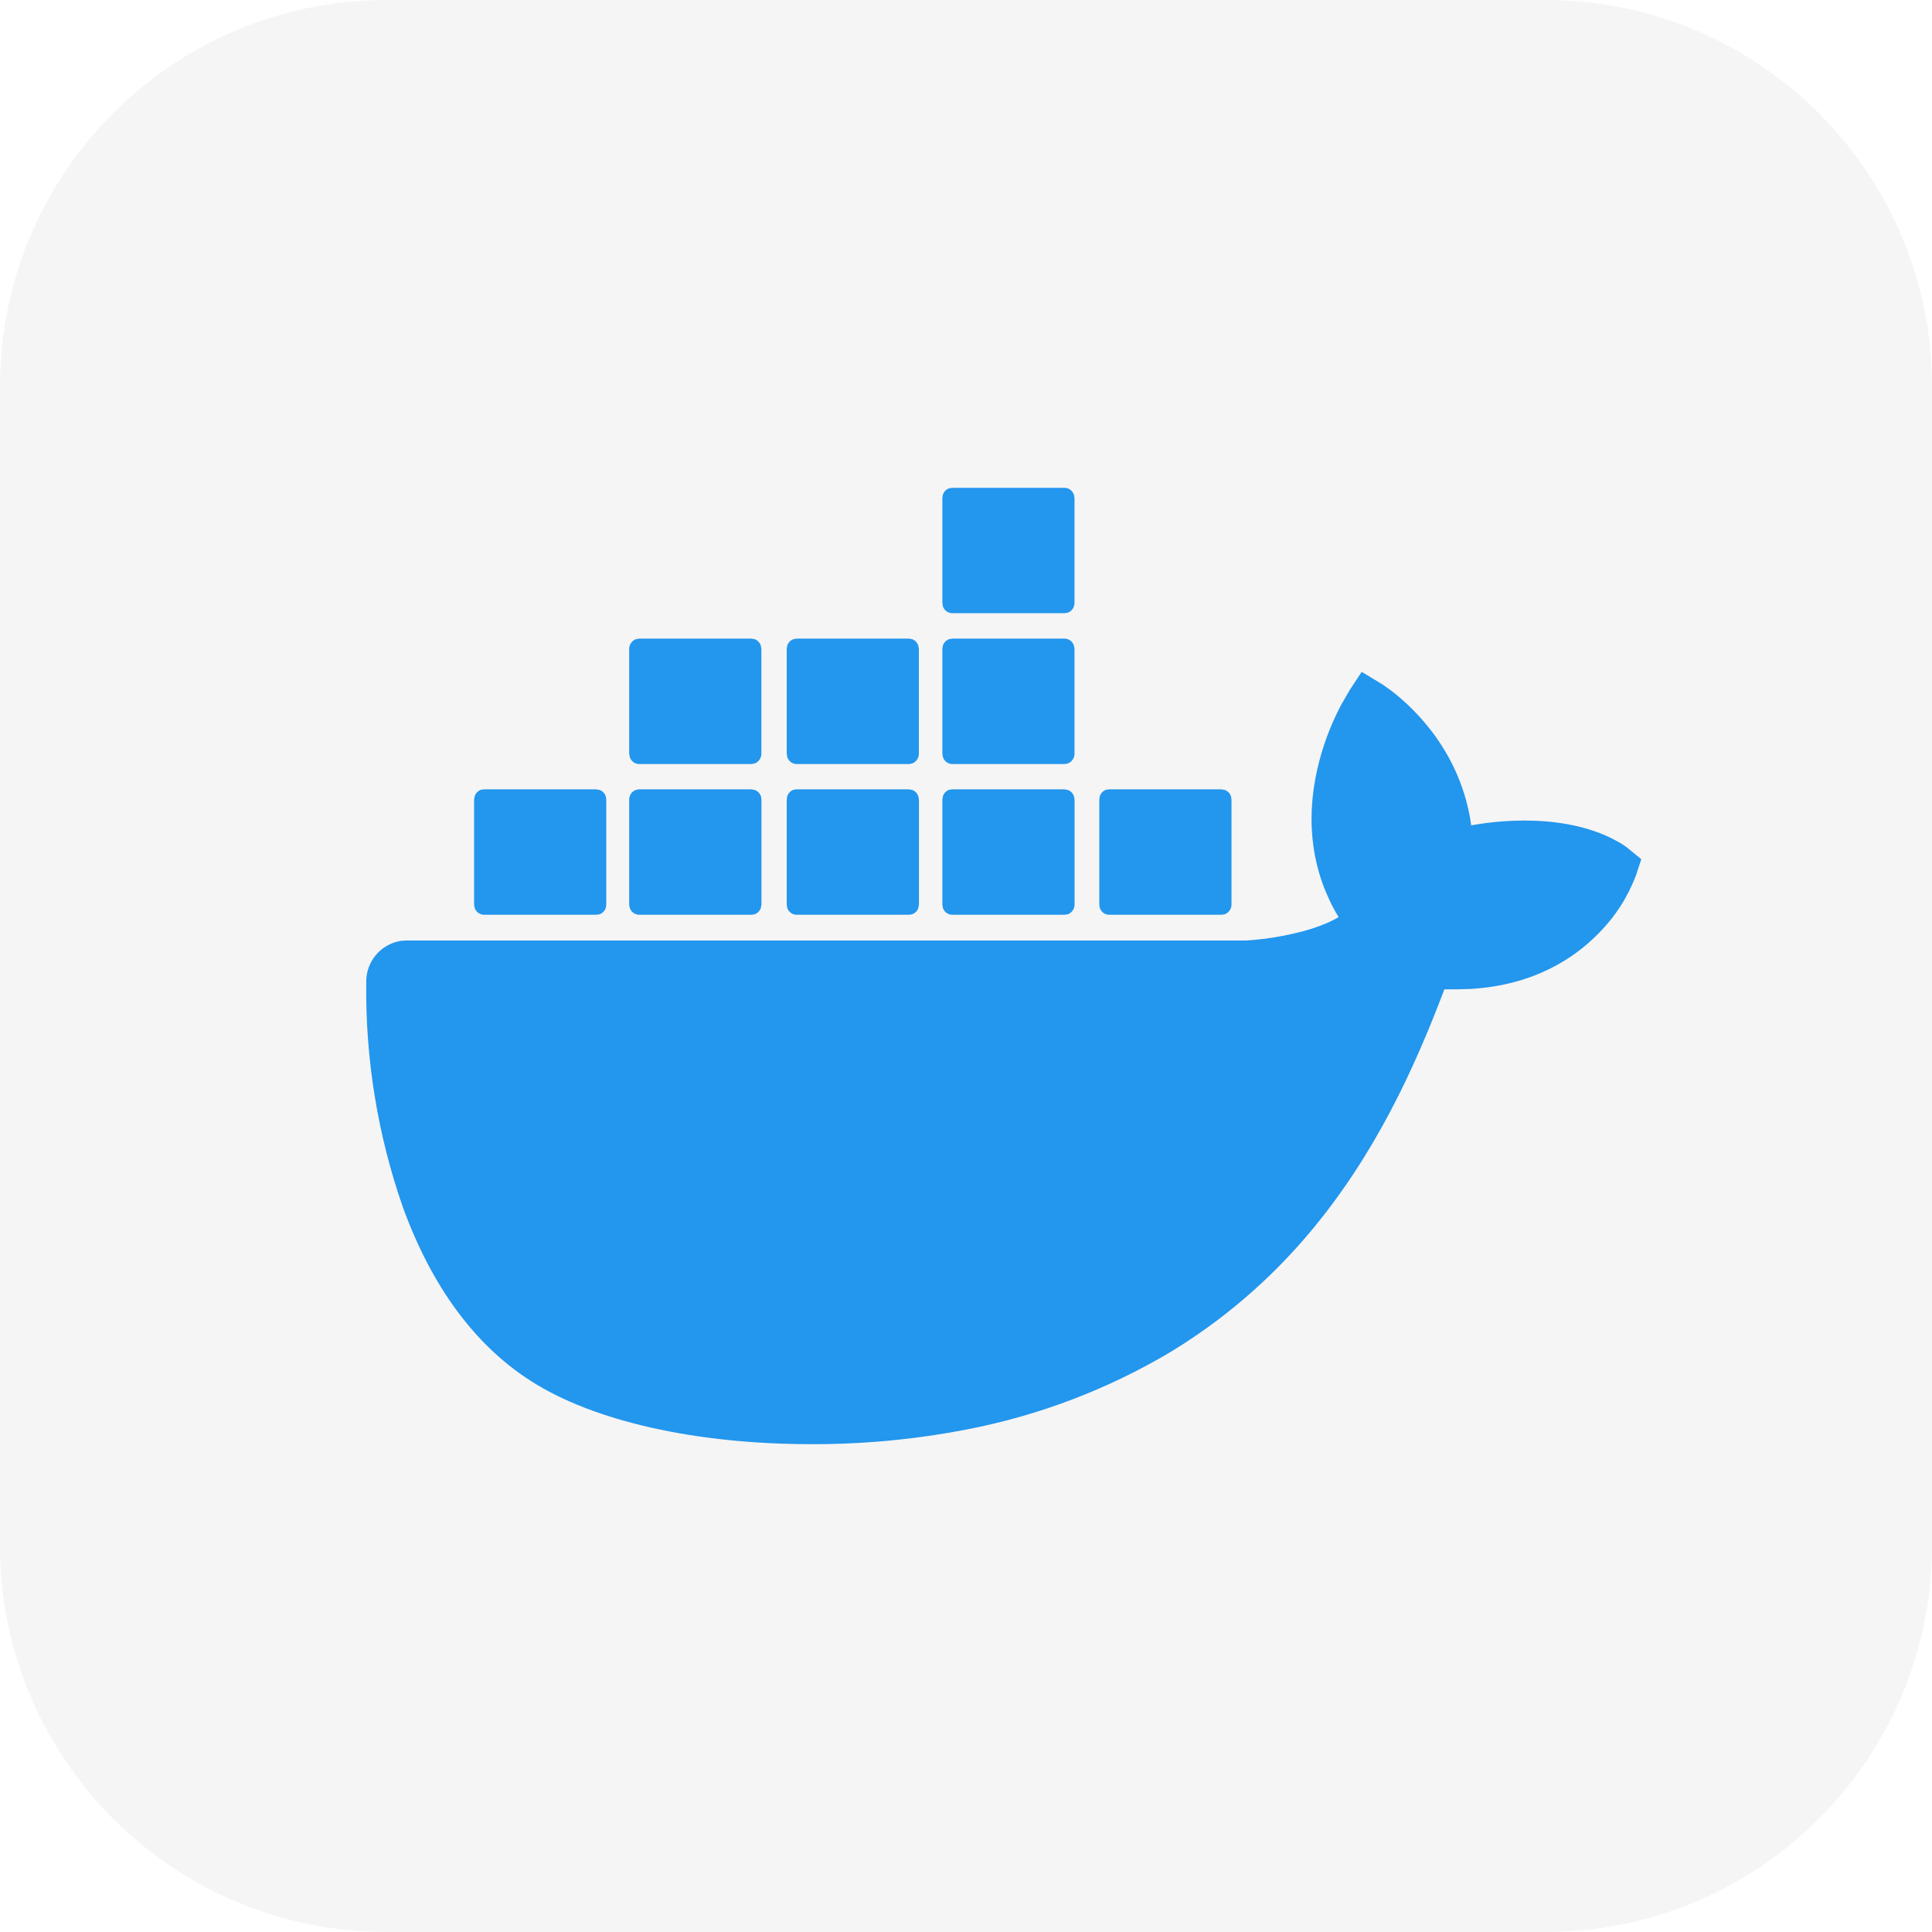
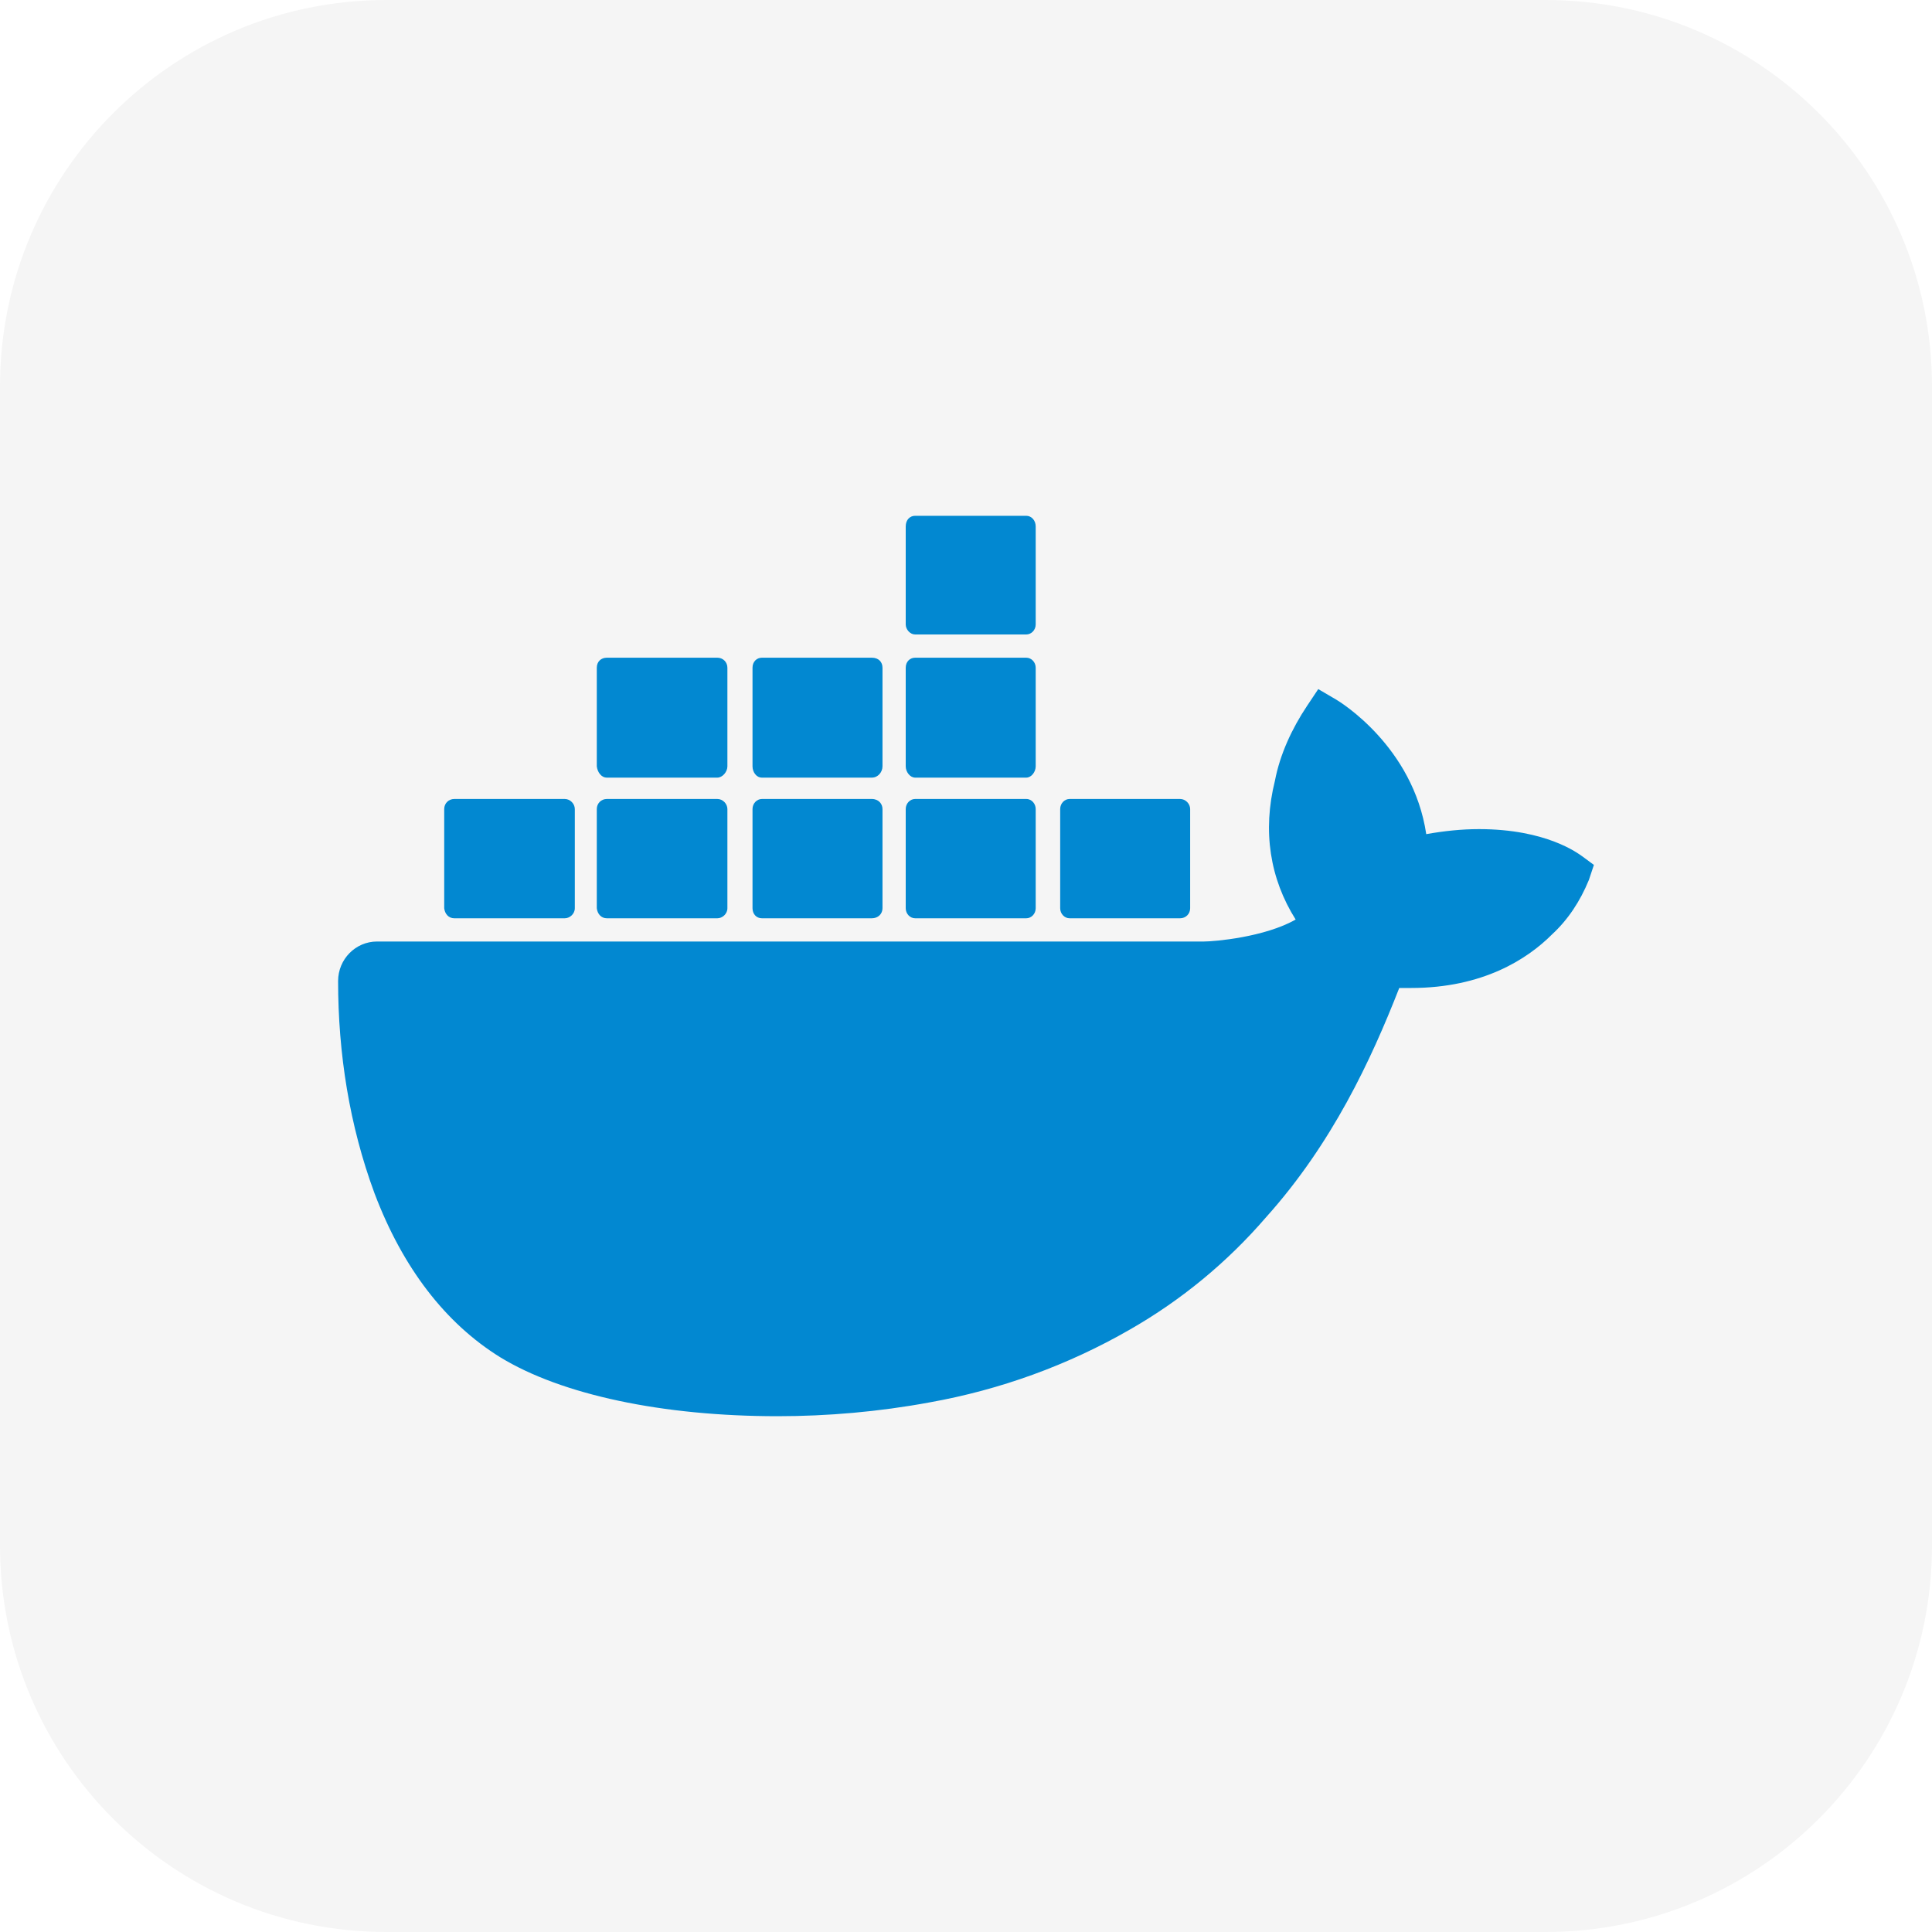
<svg xmlns="http://www.w3.org/2000/svg" viewBox="0 0 256 256" width="256" height="256">
  <defs>
    <clipPath id="bgc">
      <rect width="256" height="256" rx="51.2" />
    </clipPath>
  </defs>
  <rect width="256" height="256" rx="51.2" fill="#f5f5f5" />
-   <g opacity="1" transform="translate(133,128) rotate(0)">
-     <svg x="-84.48" y="-84.48" width="168.96" height="168.96" viewBox="0 0 16 16">
-       <g id="SVGRepo_bgCarrier" stroke-width="0" />
-       <g id="SVGRepo_tracerCarrier" stroke-linecap="round" stroke-linejoin="round" />
-       <g id="SVGRepo_iconCarrier">
-         <path fill="#2396ED" d="M12.342 4.536l.15-.227.262.159.116.083c.28.216.869.768.996 1.684.223-.04.448-.06.673-.06.534 0 .893.124 1.097.227l.105.057.068.045.191.156-.066.2a2.044 2.044 0 01-.47.73c-.29.299-.8.652-1.609.698l-.178.005h-.148c-.37.977-.867 2.078-1.702 3.066a7.081 7.081 0 01-1.74 1.488 7.941 7.941 0 01-2.549.968c-.644.125-1.298.187-1.953.185-1.45 0-2.73-.288-3.517-.792-.703-.449-1.243-1.182-1.606-2.177a8.25 8.25 0 01-.461-2.83.516.516 0 01.432-.516l.068-.005h10.54l.092-.007.149-.016c.256-.034.646-.11.92-.27-.328-.543-.421-1.178-.268-1.854a3.3 3.3 0 01.3-.81l.108-.187zM2.89 5.784l.04.007a.127.127 0 01.077.082l.006.04v1.315l-.006.041a.127.127 0 01-.078.082l-.039.006H1.478a.124.124 0 01-.117-.088l-.007-.04V5.912l.007-.04a.127.127 0 01.078-.083l.039-.006H2.89zm1.947 0l.039.007a.127.127 0 01.078.082l.006.04v1.315l-.007.041a.127.127 0 01-.078.082l-.039.006H3.424a.125.125 0 01-.117-.088L3.3 7.23V5.913a.13.13 0 01.085-.123l.039-.007h1.413zm1.976 0l.039.007a.127.127 0 01.077.082l.007.04v1.315l-.007.041a.127.127 0 01-.078.082l-.039.006H5.4a.124.124 0 01-.117-.088l-.006-.04V5.912l.006-.04a.127.127 0 01.078-.083l.039-.006h1.413zm1.952 0l.039.007a.127.127 0 01.078.082l.007.04v1.315a.13.13 0 01-.085.123l-.04.006H7.353a.124.124 0 01-.117-.088l-.006-.04V5.912l.006-.04a.127.127 0 01.078-.083l.04-.006h1.412zm1.97 0l.039.007a.127.127 0 01.078.082l.006.04v1.315a.13.13 0 01-.085.123l-.039.006H9.322a.124.124 0 01-.117-.088l-.006-.04V5.912l.006-.04a.127.127 0 01.078-.083l.04-.006h1.411zM4.835 3.892l.04.007a.127.127 0 01.077.081l.007.041v1.315a.13.13 0 01-.085.123l-.039.007H3.424a.125.125 0 01-.117-.09l-.007-.04V4.021a.13.13 0 01.085-.122l.039-.007h1.412zm1.976 0l.04.007a.127.127 0 01.077.081l.007.041v1.315a.13.13 0 01-.085.123l-.039.007H5.4a.125.125 0 01-.117-.09l-.006-.04V4.021l.006-.04a.127.127 0 01.078-.082l.039-.007h1.412zm1.953 0c.054 0 .1.037.117.088l.007.041v1.315a.13.13 0 01-.085.123l-.04.007H7.353a.125.125 0 01-.117-.09l-.006-.04V4.021l.006-.04a.127.127 0 01.078-.082l.04-.007h1.412zm0-1.892c.054 0 .1.037.117.088l.007.04v1.316a.13.13 0 01-.085.123l-.04.006H7.353a.124.124 0 01-.117-.088l-.006-.04V2.128l.006-.04a.127.127 0 01.078-.082L7.353 2h1.412z" />
-       </g>
+   <g opacity="1" transform="translate(128,128) rotate(0)">
+     <svg x="-99.84" y="-99.84" width="199.68" height="199.68" viewBox="0 0 24 24">
+       <path fill="#0288d1" d="M21.81 10.25c-.06-.04-.56-.43-1.64-.43c-.28 0-.56.03-.84.08c-.21-1.4-1.38-2.11-1.43-2.14l-.29-.17l-.18.27c-.24.36-.43.77-.51 1.19c-.2.8-.08 1.56.33 2.21c-.49.28-1.29.35-1.46.35H2.62c-.34 0-.62.28-.62.63c0 1.15.18 2.3.58 3.38c.45 1.19 1.13 2.07 2 2.61c.98.6 2.59.94 4.42.94c.79 0 1.61-.07 2.42-.22c1.12-.2 2.2-.59 3.19-1.16A8.3 8.3 0 0 0 16.78 16c1.05-1.17 1.67-2.5 2.12-3.65h.19c1.14 0 1.85-.46 2.24-.85c.26-.24.45-.53.59-.87l.08-.24zm-17.96.99h1.76c.08 0 .16-.07.16-.16V9.5c0-.08-.07-.16-.16-.16H3.85c-.09 0-.16.07-.16.16v1.58c.01.09.07.16.16.16m2.43 0h1.76c.08 0 .16-.07.16-.16V9.5c0-.08-.07-.16-.16-.16H6.28c-.09 0-.16.07-.16.16v1.58c.01.09.07.16.16.16m2.47 0h1.75c.1 0 .17-.07.17-.16V9.5c0-.08-.06-.16-.17-.16H8.75c-.08 0-.15.07-.15.16v1.58c0 .09.06.16.15.16m2.44 0h1.77c.08 0 .15-.07.15-.16V9.5c0-.08-.06-.16-.15-.16h-1.77c-.08 0-.15.07-.15.16v1.58c0 .09.07.16.15.16M6.28 9h1.76c.08 0 .16-.09.16-.18V7.25c0-.09-.07-.16-.16-.16H6.28c-.09 0-.16.06-.16.16v1.57c.01.09.07.18.16.18m2.47 0h1.75c.1 0 .17-.09.17-.18V7.25c0-.09-.06-.16-.17-.16H8.75c-.08 0-.15.06-.15.16v1.57c0 .09.06.18.15.18m2.44 0h1.77c.08 0 .15-.09.15-.18V7.25c0-.09-.07-.16-.15-.16h-1.77c-.08 0-.15.06-.15.16v1.57c0 .09.07.18.15.18m0-2.28h1.77c.08 0 .15-.07.15-.16V5c0-.1-.07-.17-.15-.17h-1.77c-.08 0-.15.06-.15.17v1.56c0 .08.07.16.15.16m2.46 4.52h1.76c.09 0 .16-.07.16-.16V9.5c0-.08-.07-.16-.16-.16h-1.76c-.08 0-.15.07-.15.16v1.58c0 .09.07.16.15.16" />
    </svg>
  </g>
</svg>
